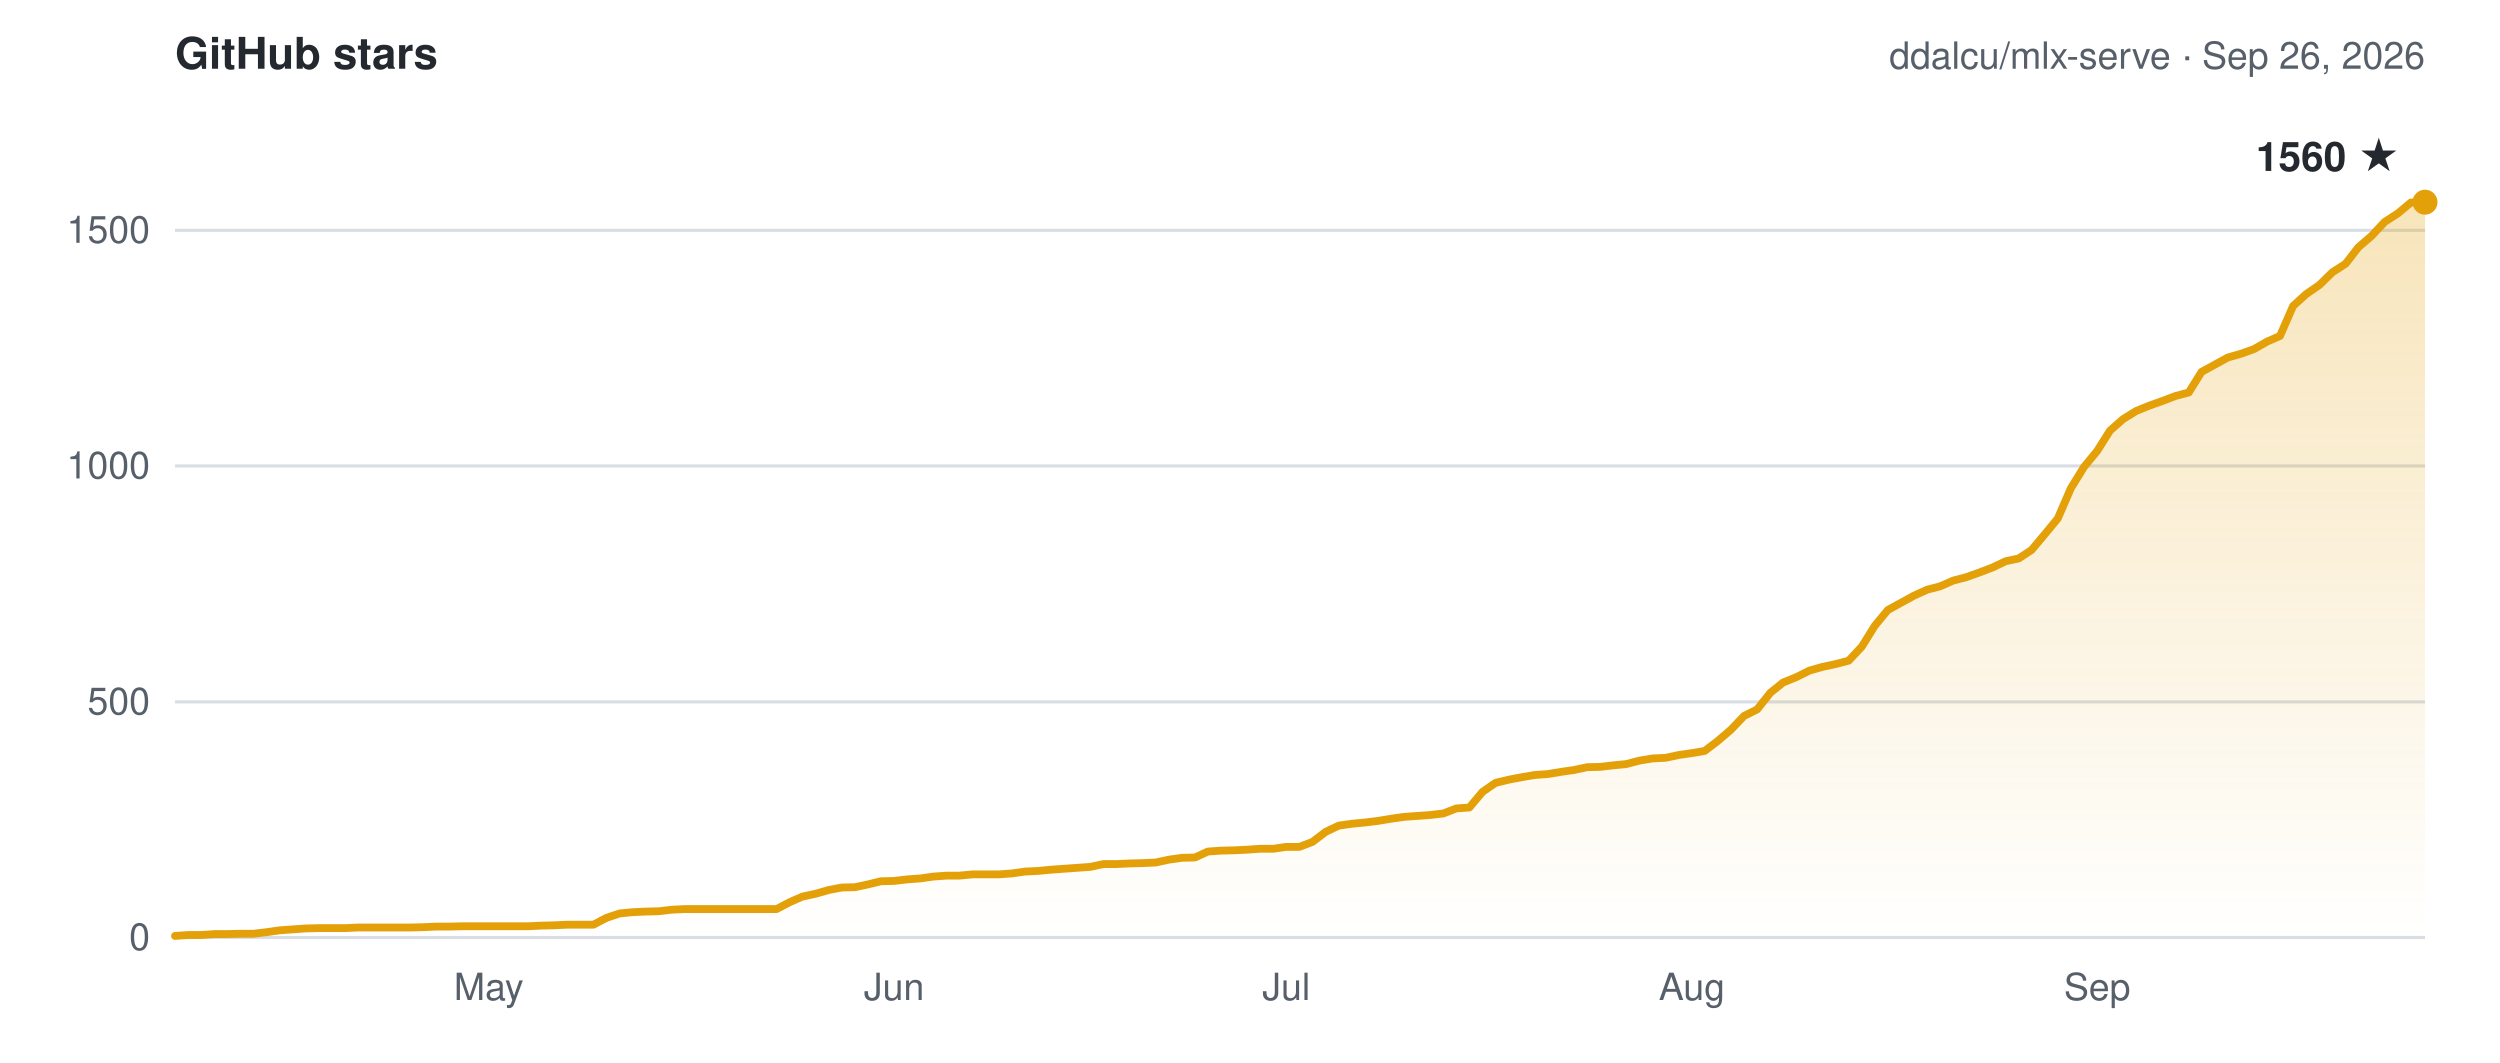
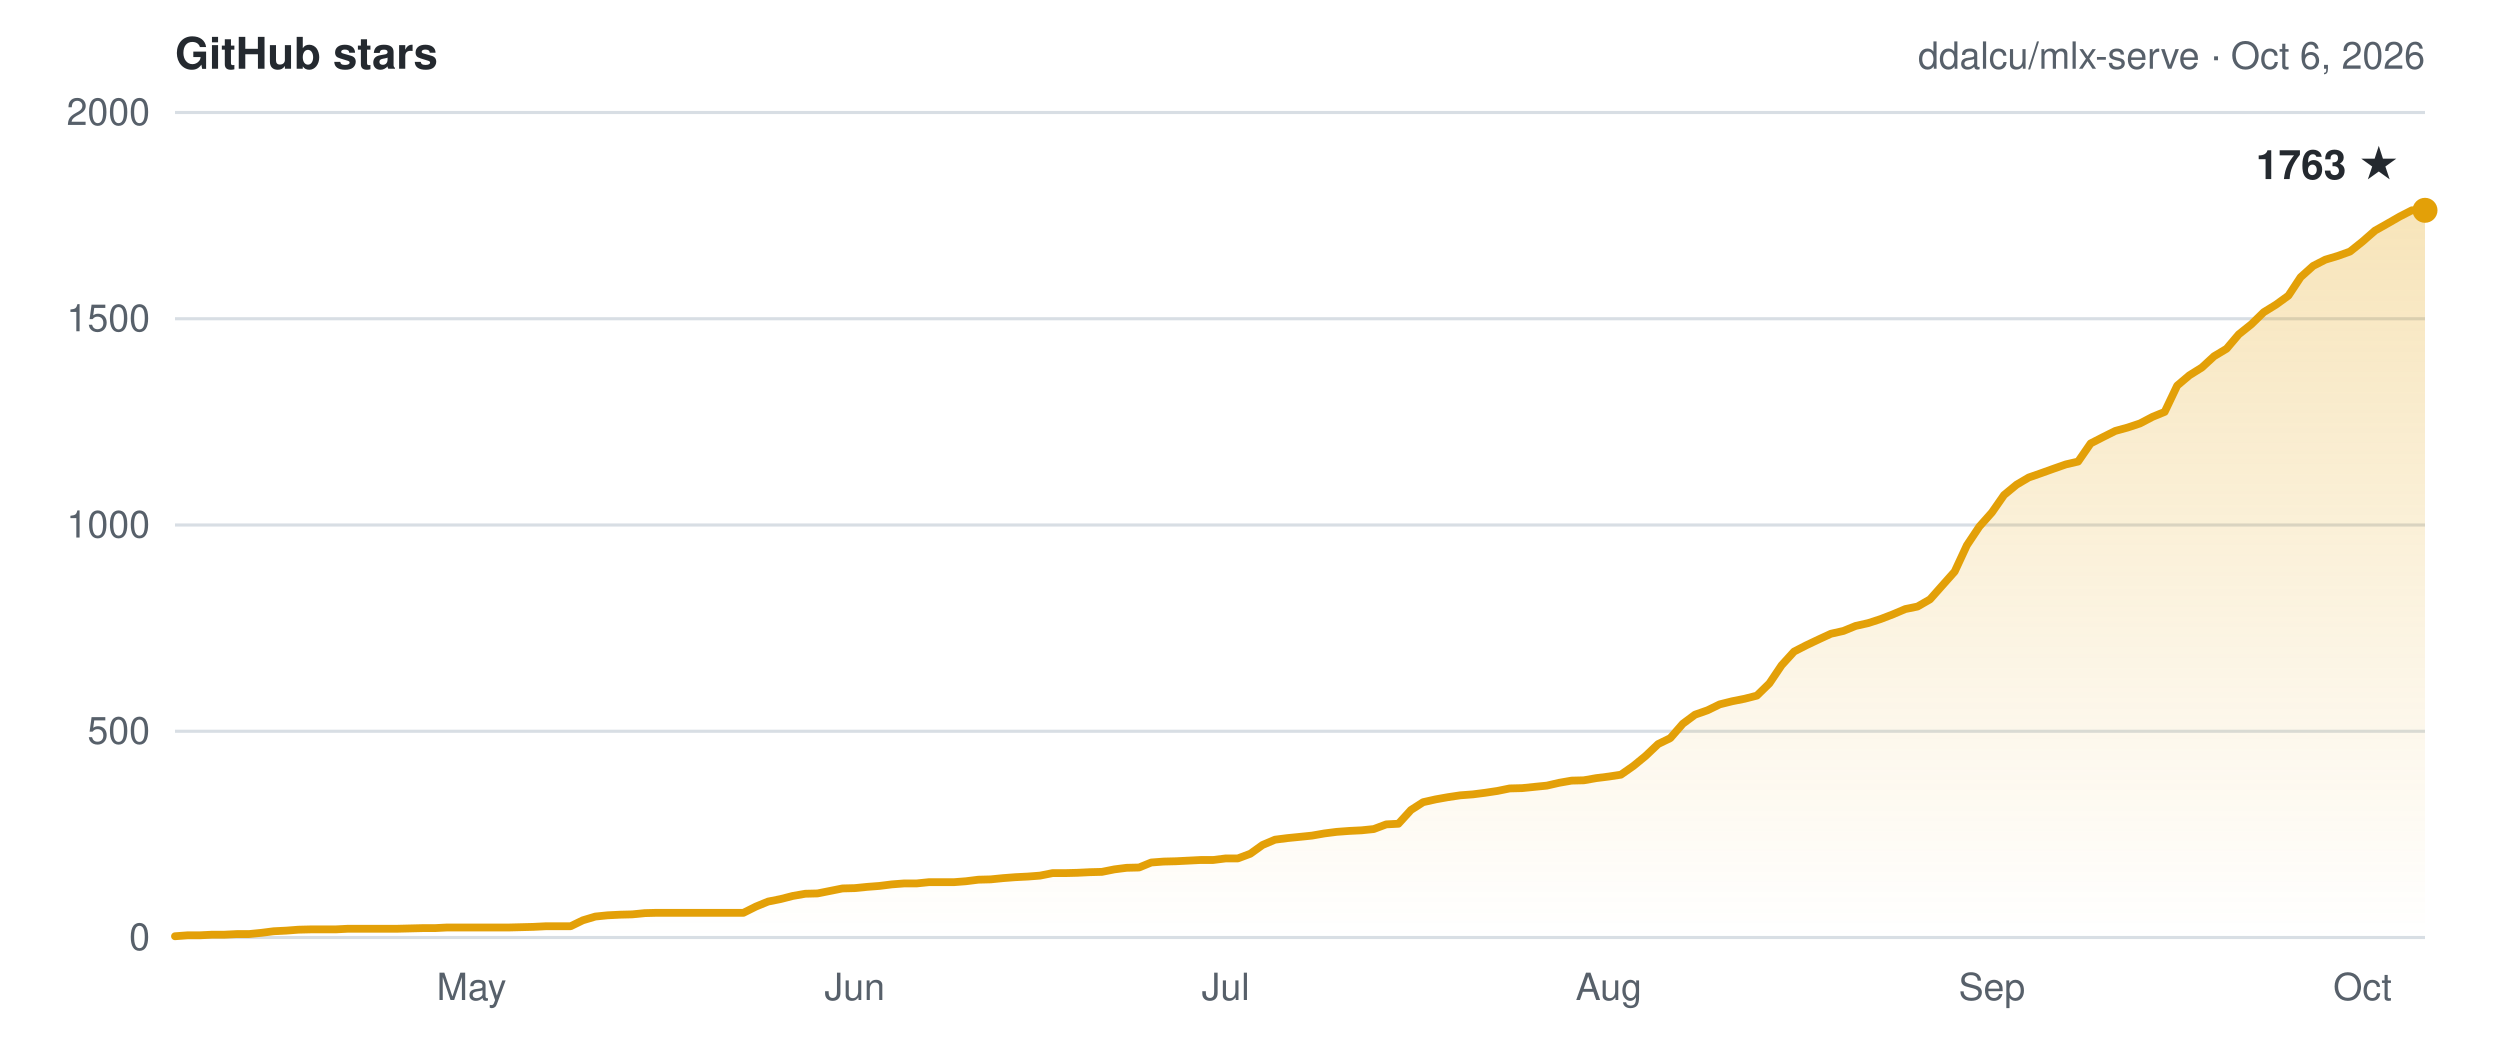
<svg xmlns="http://www.w3.org/2000/svg" viewBox="0 0 800 340" font-family="-apple-system,'Segoe UI',Helvetica,Arial,sans-serif">
  <defs>
    <linearGradient id="g" x1="0" y1="0" x2="0" y2="1">
      <stop offset="0" stop-color="#e3a008" stop-opacity="0.28" />
      <stop offset="1" stop-color="#e3a008" stop-opacity="0" />
    </linearGradient>
  </defs>
  <text x="56" y="22" font-size="14" font-weight="600" fill="#24292f">GitHub stars</text>
-   <text x="776" y="22" font-size="12" text-anchor="end" fill="#57606a">ddalcu/mlx-serve · Sep 26, 2026</text>
+   <text x="776" y="22" font-size="12" text-anchor="end" fill="#57606a">ddalcu/mlx-serve · Oct 6, 2026</text>
  <line x1="56" y1="300.0" x2="776" y2="300.0" stroke="#d8dee4" stroke-width="1" />
  <text x="48" y="304.0" font-size="12" text-anchor="end" fill="#57606a">0</text>
-   <line x1="56" y1="224.6" x2="776" y2="224.6" stroke="#d8dee4" stroke-width="1" />
-   <text x="48" y="228.6" font-size="12" text-anchor="end" fill="#57606a">500</text>
-   <line x1="56" y1="149.1" x2="776" y2="149.1" stroke="#d8dee4" stroke-width="1" />
-   <text x="48" y="153.1" font-size="12" text-anchor="end" fill="#57606a">1000</text>
-   <line x1="56" y1="73.7" x2="776" y2="73.7" stroke="#d8dee4" stroke-width="1" />
-   <text x="48" y="77.7" font-size="12" text-anchor="end" fill="#57606a">1500</text>
-   <text x="156.4" y="320" font-size="12" text-anchor="middle" fill="#57606a">May</text>
-   <text x="286.1" y="320" font-size="12" text-anchor="middle" fill="#57606a">Jun</text>
-   <text x="411.6" y="320" font-size="12" text-anchor="middle" fill="#57606a">Jul</text>
-   <text x="541.4" y="320" font-size="12" text-anchor="middle" fill="#57606a">Aug</text>
-   <text x="671.1" y="320" font-size="12" text-anchor="middle" fill="#57606a">Sep</text>
-   <polygon points="56,300.0 56.0,299.5 60.2,299.2 64.4,299.2 68.6,298.9 72.7,298.9 76.9,298.8 81.1,298.8 85.3,298.3 89.5,297.7 93.7,297.4 97.8,297.1 102.0,297.0 106.2,297.0 110.4,297.0 114.6,296.8 118.8,296.8 122.9,296.8 127.1,296.8 131.3,296.8 135.5,296.7 139.7,296.5 143.9,296.5 148.1,296.4 152.2,296.4 156.4,296.4 160.6,296.4 164.8,296.4 169.0,296.4 173.2,296.2 177.3,296.1 181.5,295.9 185.7,295.9 189.9,295.9 194.1,293.7 198.3,292.3 202.4,291.9 206.6,291.7 210.8,291.6 215.0,291.1 219.2,290.9 223.4,290.9 227.5,290.9 231.7,290.9 235.9,290.9 240.1,290.9 244.3,290.9 248.5,290.9 252.7,288.7 256.8,286.9 261.0,286.0 265.2,284.8 269.4,284.0 273.6,283.9 277.8,283.0 281.9,282.0 286.1,281.9 290.3,281.4 294.5,281.1 298.7,280.5 302.9,280.2 307.0,280.2 311.2,279.8 315.4,279.8 319.6,279.8 323.8,279.5 328.0,278.9 332.2,278.7 336.3,278.3 340.5,278.0 344.7,277.7 348.9,277.4 353.1,276.5 357.3,276.5 361.4,276.3 365.6,276.2 369.8,276.0 374.0,275.1 378.2,274.5 382.4,274.4 386.5,272.5 390.7,272.2 394.9,272.1 399.1,271.9 403.3,271.6 407.5,271.6 411.6,271.0 415.8,271.0 420.0,269.4 424.2,266.2 428.4,264.2 432.6,263.6 436.8,263.2 440.9,262.7 445.1,262.0 449.3,261.4 453.5,261.1 457.7,260.8 461.9,260.3 466.0,258.7 470.2,258.4 474.4,253.4 478.6,250.5 482.8,249.5 487.0,248.7 491.1,248.0 495.3,247.7 499.5,247.0 503.7,246.4 507.9,245.5 512.1,245.4 516.3,244.9 520.4,244.5 524.6,243.4 528.8,242.7 533.0,242.5 537.2,241.6 541.4,241.0 545.5,240.3 549.7,237.1 553.9,233.5 558.1,229.1 562.3,227.0 566.5,221.7 570.6,218.4 574.8,216.7 579.0,214.6 583.2,213.4 587.4,212.5 591.6,211.4 595.8,206.9 599.9,200.3 604.1,195.2 608.3,192.9 612.5,190.6 616.7,188.7 620.9,187.6 625.0,185.8 629.2,184.7 633.4,183.2 637.6,181.6 641.8,179.6 646.0,178.7 650.1,176.0 654.3,171.0 658.5,165.9 662.7,156.2 666.9,149.4 671.1,144.3 675.2,137.8 679.4,134.1 683.6,131.5 687.8,129.8 692.0,128.3 696.2,126.7 700.4,125.6 704.5,119.0 708.7,116.7 712.9,114.4 717.1,113.2 721.3,111.7 725.5,109.3 729.6,107.5 733.8,97.9 738.0,94.1 742.2,91.2 746.4,87.1 750.6,84.4 754.7,79.1 758.9,75.5 763.1,71.0 767.3,68.3 771.5,64.8 776.0,64.7 776.0,300.0" fill="url(#g)" />
-   <polyline points="56.0,299.5 60.2,299.2 64.4,299.2 68.6,298.9 72.7,298.9 76.9,298.8 81.1,298.8 85.3,298.3 89.5,297.7 93.7,297.4 97.8,297.1 102.0,297.0 106.2,297.0 110.4,297.0 114.6,296.8 118.8,296.8 122.9,296.8 127.1,296.8 131.3,296.8 135.5,296.7 139.7,296.5 143.9,296.5 148.1,296.4 152.2,296.4 156.4,296.4 160.6,296.4 164.8,296.4 169.0,296.4 173.2,296.2 177.3,296.1 181.5,295.9 185.7,295.9 189.9,295.9 194.1,293.7 198.3,292.3 202.4,291.9 206.6,291.7 210.8,291.6 215.0,291.1 219.2,290.9 223.4,290.9 227.5,290.9 231.7,290.9 235.9,290.9 240.1,290.9 244.3,290.9 248.5,290.9 252.7,288.7 256.8,286.9 261.0,286.0 265.2,284.8 269.4,284.0 273.6,283.9 277.8,283.0 281.9,282.0 286.1,281.9 290.3,281.4 294.5,281.1 298.7,280.5 302.9,280.2 307.0,280.2 311.2,279.8 315.4,279.8 319.6,279.8 323.8,279.5 328.0,278.9 332.2,278.7 336.3,278.3 340.5,278.0 344.7,277.7 348.9,277.4 353.1,276.5 357.3,276.5 361.4,276.3 365.6,276.2 369.8,276.0 374.0,275.1 378.2,274.5 382.4,274.4 386.5,272.5 390.7,272.2 394.9,272.1 399.1,271.9 403.3,271.6 407.5,271.6 411.6,271.0 415.8,271.0 420.0,269.4 424.2,266.2 428.4,264.2 432.6,263.6 436.8,263.2 440.9,262.7 445.1,262.0 449.3,261.4 453.5,261.1 457.7,260.8 461.9,260.3 466.0,258.7 470.2,258.4 474.4,253.4 478.6,250.5 482.8,249.5 487.0,248.7 491.1,248.0 495.3,247.7 499.5,247.0 503.7,246.4 507.9,245.5 512.1,245.4 516.3,244.9 520.4,244.5 524.6,243.4 528.8,242.7 533.0,242.5 537.2,241.6 541.4,241.0 545.5,240.3 549.7,237.1 553.9,233.5 558.1,229.1 562.3,227.0 566.5,221.7 570.6,218.4 574.8,216.7 579.0,214.6 583.2,213.4 587.4,212.5 591.6,211.4 595.8,206.9 599.9,200.3 604.1,195.2 608.3,192.9 612.5,190.6 616.7,188.7 620.9,187.6 625.0,185.8 629.2,184.7 633.4,183.2 637.6,181.6 641.8,179.6 646.0,178.7 650.1,176.0 654.3,171.0 658.5,165.9 662.7,156.2 666.9,149.4 671.1,144.3 675.2,137.8 679.4,134.1 683.6,131.5 687.8,129.8 692.0,128.3 696.2,126.7 700.4,125.6 704.5,119.0 708.7,116.7 712.9,114.4 717.1,113.2 721.3,111.7 725.5,109.3 729.6,107.5 733.8,97.9 738.0,94.1 742.2,91.2 746.4,87.1 750.6,84.4 754.7,79.1 758.9,75.5 763.1,71.0 767.3,68.3 771.5,64.8 776.0,64.7" fill="none" stroke="#e3a008" stroke-width="2.5" stroke-linejoin="round" stroke-linecap="round" />
-   <circle cx="776.0" cy="64.7" r="4" fill="#e3a008" />
-   <text x="768.0" y="54.7" font-size="13" font-weight="600" text-anchor="end" fill="#24292f">1560 ★</text>
+   <line x1="56" y1="234.0" x2="776" y2="234.0" stroke="#d8dee4" stroke-width="1" />
+   <text x="48" y="238.0" font-size="12" text-anchor="end" fill="#57606a">500</text>
+   <line x1="56" y1="168.0" x2="776" y2="168.0" stroke="#d8dee4" stroke-width="1" />
+   <text x="48" y="172.0" font-size="12" text-anchor="end" fill="#57606a">1000</text>
+   <line x1="56" y1="102.0" x2="776" y2="102.0" stroke="#d8dee4" stroke-width="1" />
+   <text x="48" y="106.0" font-size="12" text-anchor="end" fill="#57606a">1500</text>
+   <line x1="56" y1="36.0" x2="776" y2="36.0" stroke="#d8dee4" stroke-width="1" />
+   <text x="48" y="40.0" font-size="12" text-anchor="end" fill="#57606a">2000</text>
+   <text x="150.9" y="320" font-size="12" text-anchor="middle" fill="#57606a">May</text>
+   <text x="273.5" y="320" font-size="12" text-anchor="middle" fill="#57606a">Jun</text>
+   <text x="392.2" y="320" font-size="12" text-anchor="middle" fill="#57606a">Jul</text>
+   <text x="514.8" y="320" font-size="12" text-anchor="middle" fill="#57606a">Aug</text>
+   <text x="637.4" y="320" font-size="12" text-anchor="middle" fill="#57606a">Sep</text>
+   <text x="756.0" y="320" font-size="12" text-anchor="middle" fill="#57606a">Oct</text>
+   <polygon points="56,300.0 56.0,299.6 60.0,299.3 63.9,299.3 67.9,299.1 71.8,299.1 75.8,298.9 79.7,298.9 83.7,298.5 87.6,298.0 91.6,297.8 95.5,297.5 99.5,297.4 103.5,297.4 107.4,297.4 111.4,297.2 115.3,297.2 119.3,297.2 123.2,297.2 127.2,297.2 131.1,297.1 135.1,297.0 139.1,297.0 143.0,296.8 147.0,296.8 150.9,296.8 154.9,296.8 158.8,296.8 162.8,296.8 166.7,296.7 170.7,296.6 174.6,296.4 178.6,296.4 182.6,296.4 186.5,294.5 190.5,293.3 194.4,292.9 198.4,292.7 202.3,292.6 206.3,292.2 210.2,292.1 214.2,292.1 218.1,292.1 222.1,292.1 226.1,292.1 230.0,292.1 234.0,292.1 237.9,292.1 241.9,290.1 245.8,288.5 249.8,287.7 253.7,286.7 257.7,286.0 261.6,285.9 265.6,285.1 269.6,284.3 273.5,284.2 277.5,283.8 281.4,283.5 285.4,283.0 289.3,282.7 293.3,282.7 297.2,282.3 301.2,282.3 305.2,282.3 309.1,282.0 313.1,281.5 317.0,281.4 321.0,281.0 324.9,280.7 328.9,280.5 332.8,280.2 336.8,279.4 340.7,279.4 344.7,279.3 348.7,279.1 352.6,279.0 356.6,278.2 360.5,277.7 364.5,277.6 368.4,276.0 372.4,275.7 376.3,275.6 380.3,275.4 384.2,275.2 388.2,275.2 392.2,274.7 396.1,274.7 400.1,273.2 404.0,270.4 408.0,268.7 411.9,268.2 415.9,267.8 419.8,267.4 423.8,266.7 427.7,266.2 431.7,265.9 435.7,265.7 439.6,265.3 443.6,263.8 447.5,263.6 451.5,259.2 455.4,256.7 459.4,255.8 463.3,255.1 467.3,254.5 471.3,254.2 475.2,253.7 479.2,253.1 483.1,252.3 487.1,252.2 491.0,251.8 495.0,251.4 498.9,250.5 502.9,249.8 506.8,249.7 510.8,249.0 514.8,248.5 518.7,247.9 522.7,245.1 526.6,241.9 530.6,238.1 534.5,236.2 538.5,231.6 542.4,228.7 546.4,227.3 550.3,225.4 554.3,224.4 558.3,223.6 562.2,222.6 566.2,218.7 570.1,212.9 574.1,208.5 578.0,206.5 582.0,204.6 585.9,202.8 589.9,201.9 593.8,200.3 597.8,199.4 601.8,198.1 605.7,196.6 609.7,194.9 613.6,194.1 617.6,191.8 621.5,187.4 625.5,182.9 629.4,174.5 633.4,168.5 637.4,164.0 641.3,158.4 645.3,155.1 649.2,152.8 653.2,151.4 657.1,150.0 661.1,148.6 665.0,147.7 669.0,141.9 672.9,139.9 676.9,137.9 680.9,136.8 684.8,135.5 688.8,133.4 692.7,131.8 696.7,123.4 700.6,120.1 704.6,117.6 708.5,114.0 712.5,111.6 716.4,107.0 720.4,103.8 724.4,99.9 728.3,97.5 732.3,94.6 736.2,88.7 740.2,85.1 744.1,83.1 748.1,81.9 752.0,80.5 756.0,77.3 760.0,73.8 763.9,71.6 767.9,69.3 771.8,67.3 776.0,67.3 776.0,300.0" fill="url(#g)" />
+   <polyline points="56.0,299.6 60.0,299.3 63.9,299.3 67.9,299.1 71.8,299.1 75.8,298.9 79.7,298.9 83.7,298.5 87.6,298.0 91.6,297.8 95.5,297.5 99.5,297.4 103.5,297.4 107.4,297.4 111.4,297.2 115.3,297.2 119.3,297.2 123.2,297.2 127.2,297.2 131.1,297.1 135.1,297.0 139.1,297.0 143.0,296.8 147.0,296.8 150.9,296.8 154.9,296.8 158.8,296.8 162.8,296.8 166.7,296.7 170.7,296.6 174.6,296.4 178.6,296.4 182.6,296.4 186.5,294.5 190.5,293.3 194.4,292.9 198.4,292.7 202.3,292.6 206.3,292.2 210.2,292.1 214.2,292.1 218.1,292.1 222.1,292.1 226.1,292.1 230.0,292.1 234.0,292.1 237.9,292.1 241.9,290.1 245.8,288.5 249.8,287.7 253.7,286.7 257.7,286.0 261.6,285.9 265.6,285.1 269.6,284.3 273.5,284.2 277.5,283.8 281.4,283.5 285.4,283.0 289.3,282.7 293.3,282.7 297.2,282.3 301.2,282.3 305.2,282.3 309.1,282.0 313.1,281.5 317.0,281.4 321.0,281.0 324.9,280.7 328.9,280.5 332.8,280.2 336.8,279.4 340.7,279.4 344.7,279.3 348.7,279.1 352.6,279.0 356.6,278.2 360.5,277.7 364.5,277.6 368.4,276.0 372.4,275.7 376.3,275.6 380.3,275.4 384.2,275.2 388.2,275.2 392.2,274.7 396.1,274.7 400.1,273.2 404.0,270.4 408.0,268.7 411.9,268.2 415.9,267.8 419.8,267.4 423.8,266.7 427.7,266.2 431.7,265.9 435.7,265.7 439.6,265.3 443.6,263.8 447.5,263.6 451.5,259.2 455.4,256.7 459.4,255.8 463.3,255.1 467.3,254.5 471.3,254.2 475.2,253.7 479.2,253.1 483.1,252.3 487.1,252.2 491.0,251.8 495.0,251.4 498.9,250.5 502.9,249.8 506.8,249.7 510.8,249.0 514.8,248.5 518.7,247.9 522.7,245.1 526.6,241.9 530.6,238.1 534.5,236.2 538.5,231.6 542.4,228.7 546.4,227.3 550.3,225.4 554.3,224.4 558.3,223.6 562.2,222.6 566.2,218.7 570.1,212.9 574.1,208.5 578.0,206.5 582.0,204.6 585.9,202.8 589.9,201.9 593.8,200.3 597.8,199.4 601.8,198.1 605.7,196.6 609.7,194.9 613.6,194.1 617.6,191.8 621.5,187.4 625.5,182.9 629.4,174.5 633.4,168.5 637.4,164.0 641.3,158.4 645.3,155.1 649.2,152.8 653.2,151.4 657.1,150.0 661.1,148.6 665.0,147.7 669.0,141.9 672.9,139.9 676.9,137.9 680.9,136.8 684.8,135.5 688.8,133.4 692.7,131.8 696.7,123.4 700.6,120.1 704.6,117.6 708.5,114.0 712.5,111.6 716.4,107.0 720.4,103.8 724.4,99.9 728.3,97.5 732.3,94.6 736.2,88.7 740.2,85.1 744.1,83.1 748.1,81.9 752.0,80.5 756.0,77.3 760.0,73.8 763.9,71.6 767.9,69.3 771.8,67.3 776.0,67.3" fill="none" stroke="#e3a008" stroke-width="2.5" stroke-linejoin="round" stroke-linecap="round" />
+   <circle cx="776.0" cy="67.3" r="4" fill="#e3a008" />
+   <text x="768.0" y="57.3" font-size="13" font-weight="600" text-anchor="end" fill="#24292f">1763 ★</text>
</svg>
